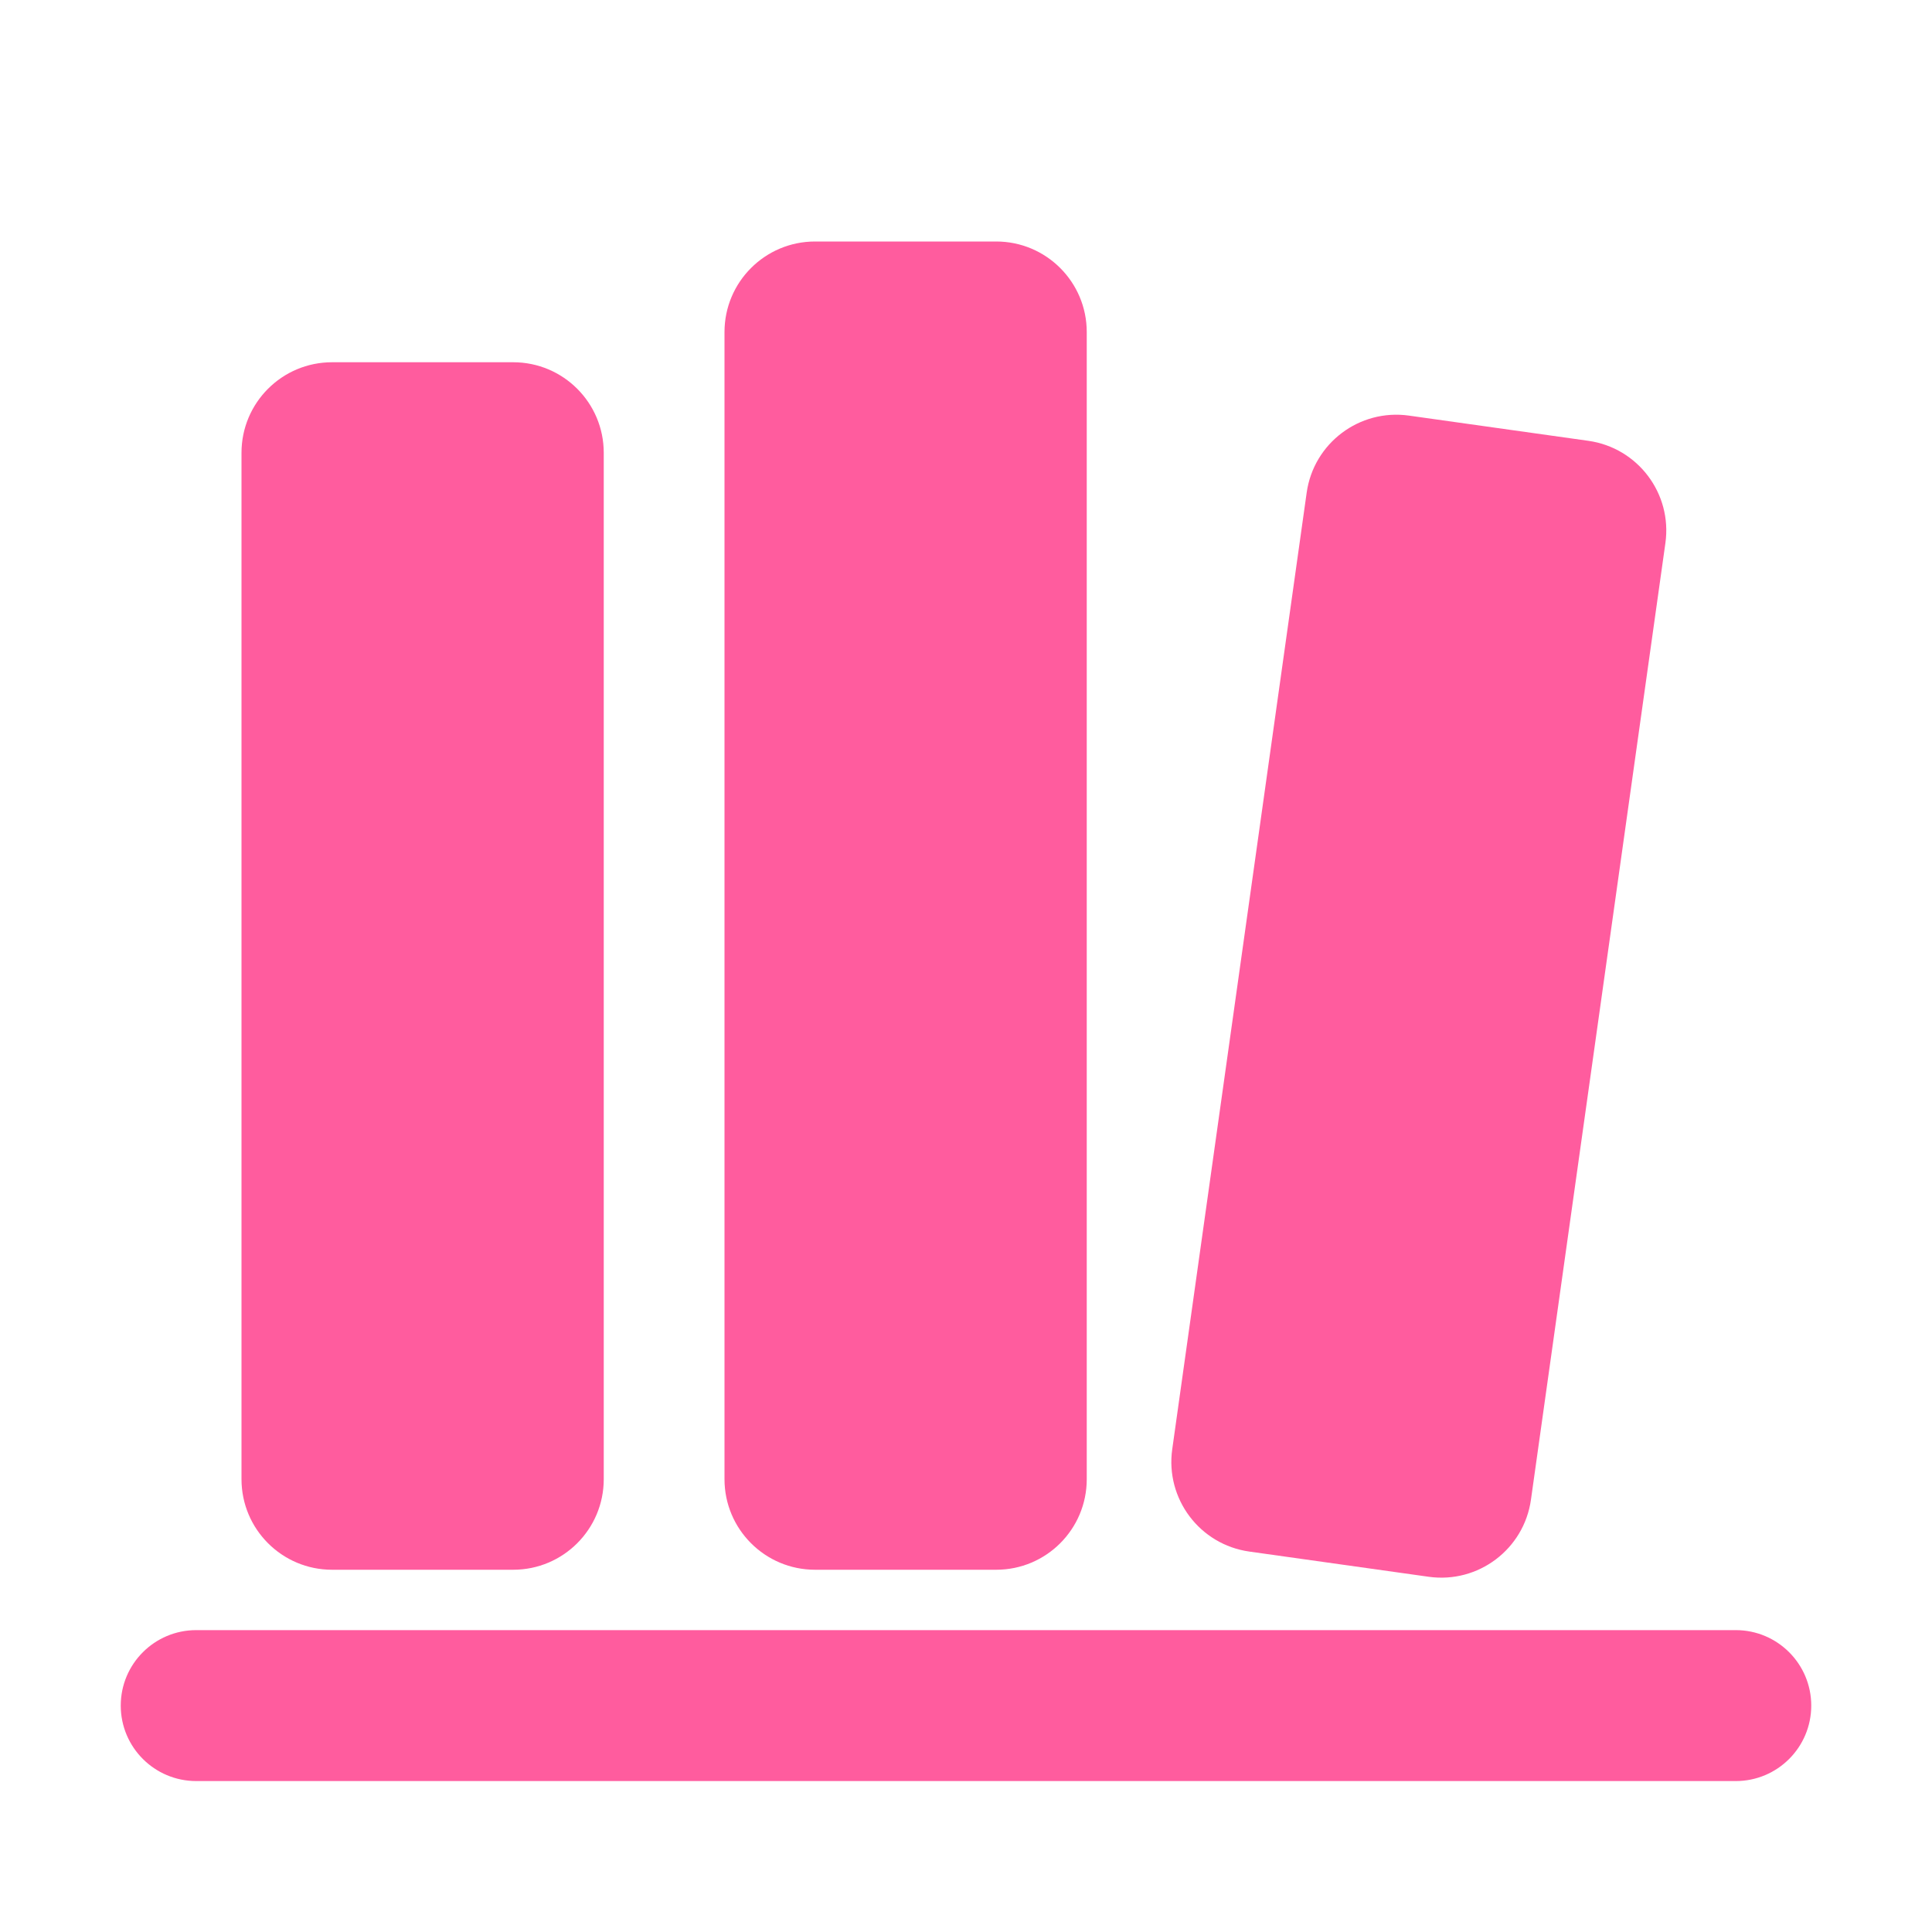
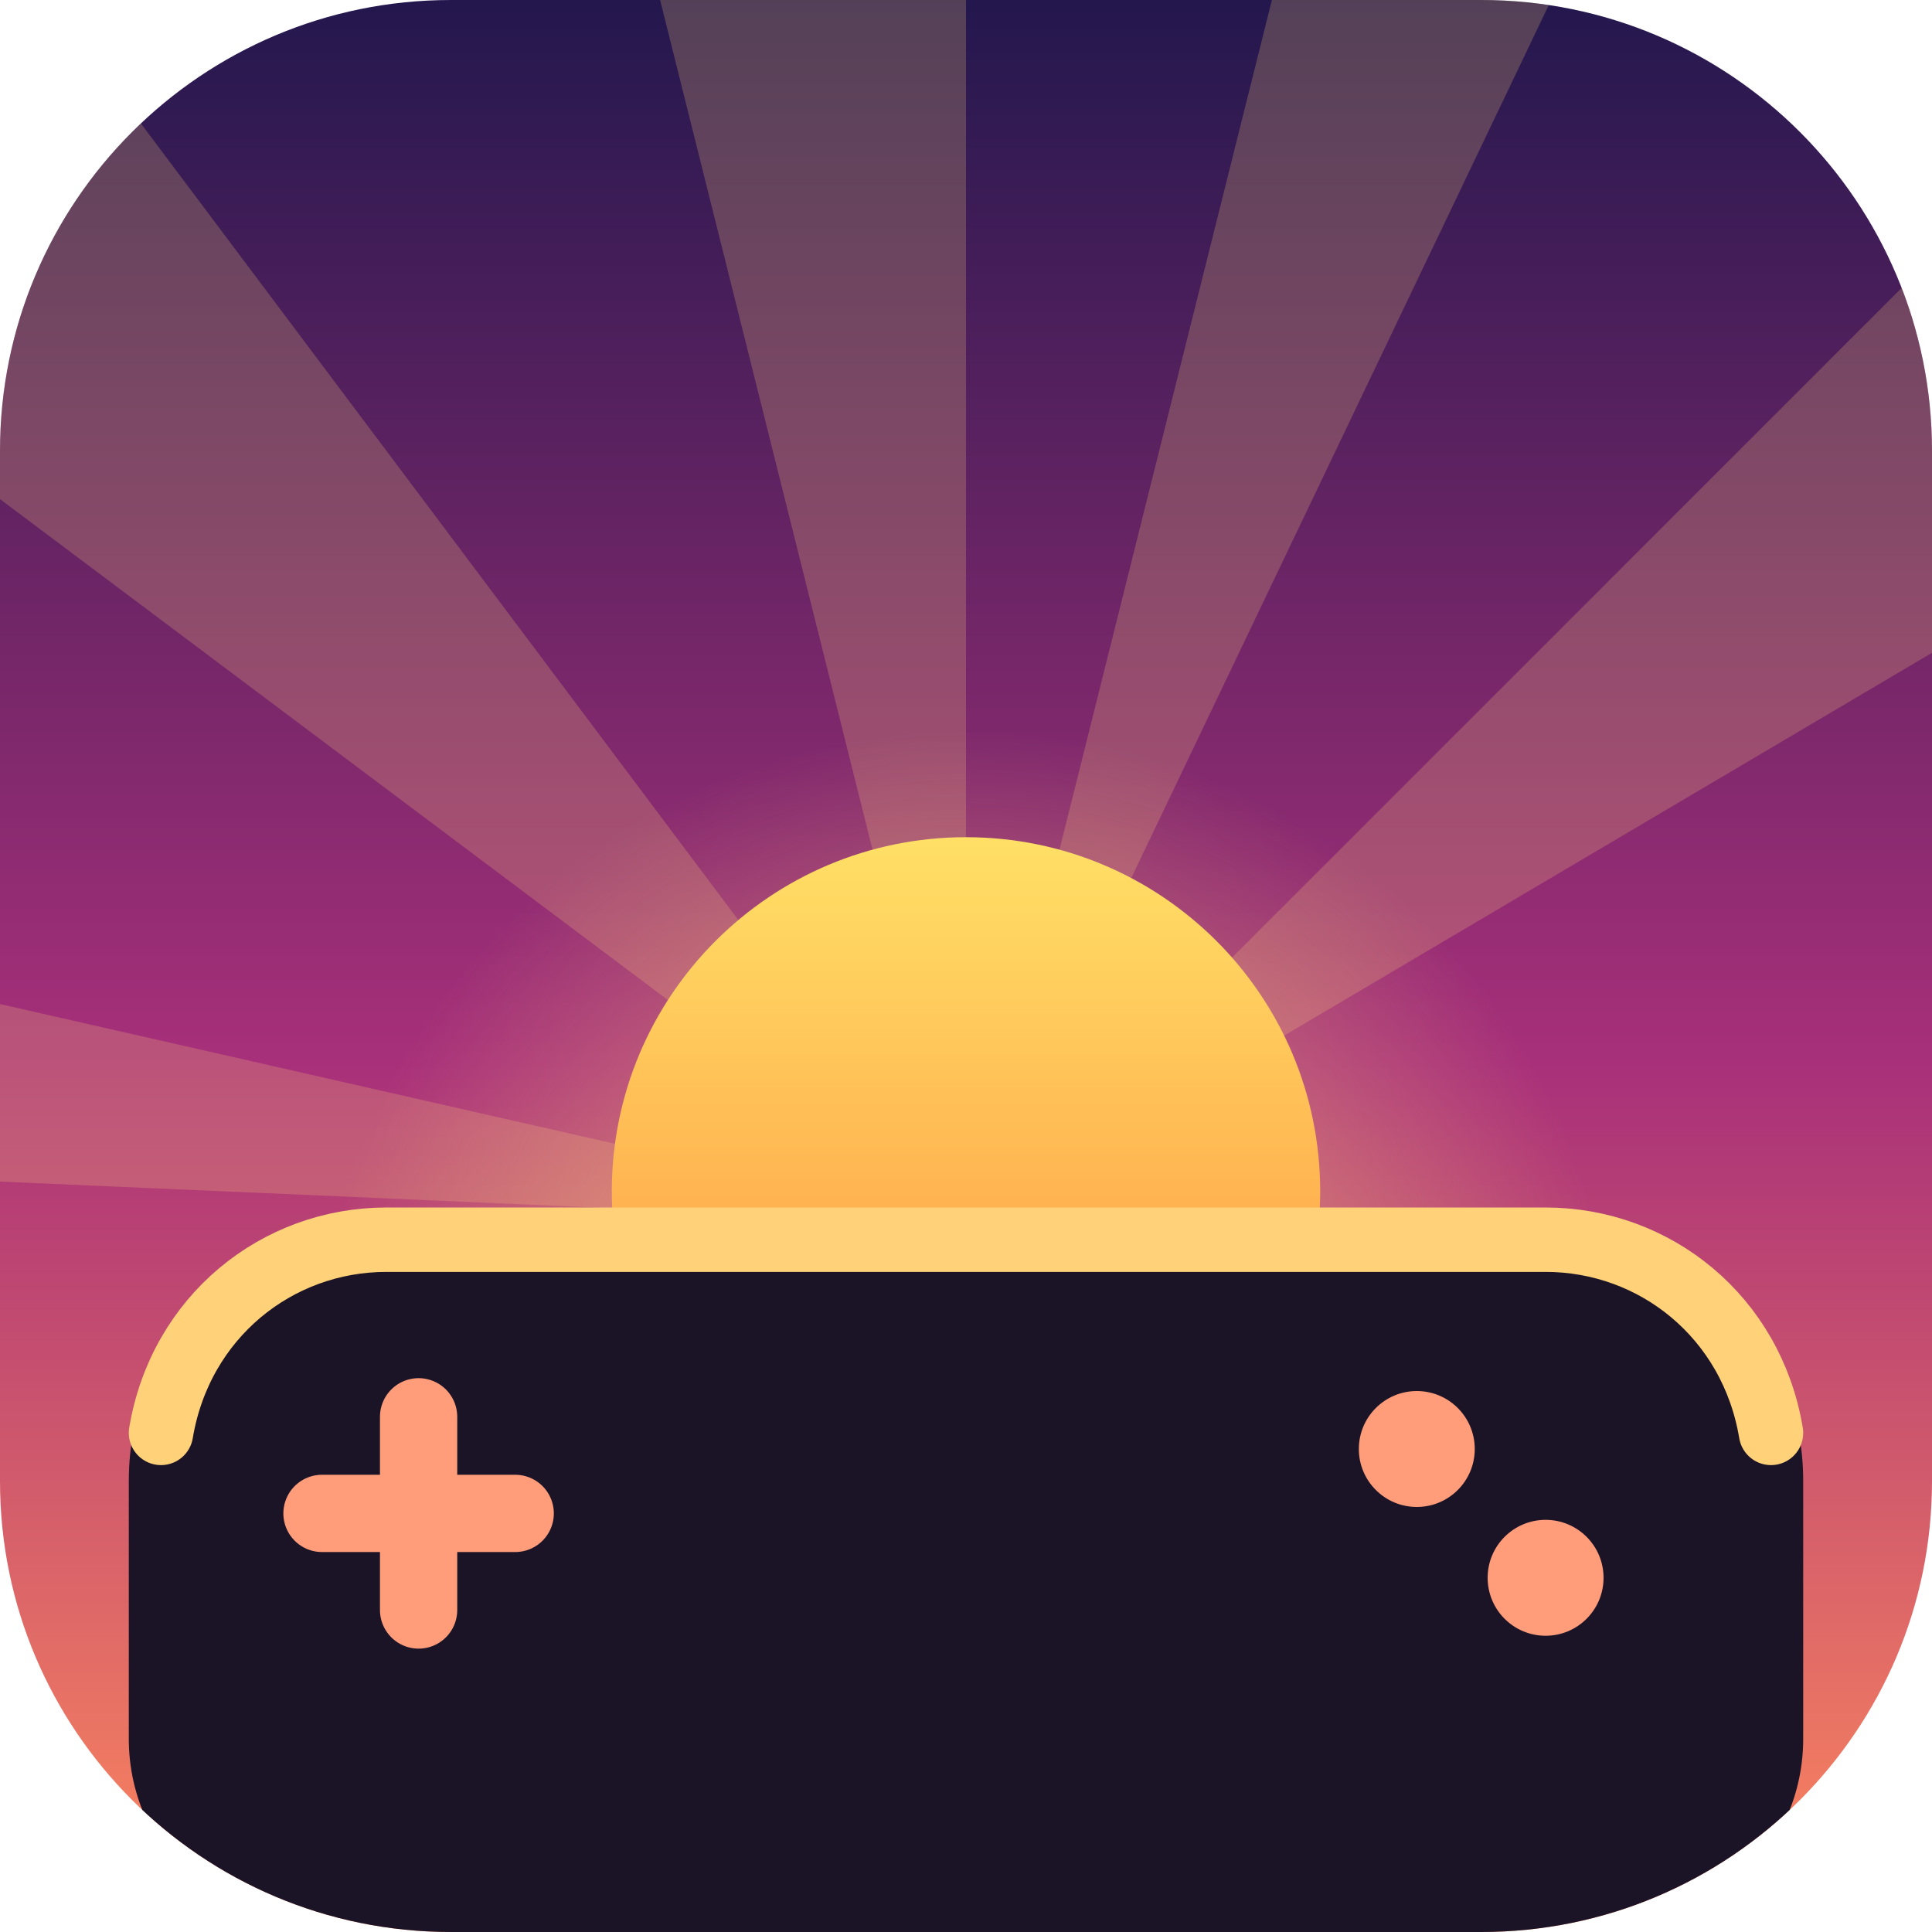
- <svg xmlns="http://www.w3.org/2000/svg" viewBox="0 0 32 32">
-   <g fill="#ff5c9e">
-     <rect x="4" y="6" width="6" height="20" rx="1.5" />
-     <rect x="12" y="4" width="6" height="22" rx="1.5" />
-     <rect x="20.5" y="7" width="6" height="19" rx="1.5" transform="rotate(8 23.5 16.5)" />
-     <rect x="2" y="27" width="28" height="2.5" rx="1.25" />
+ <svg xmlns="http://www.w3.org/2000/svg" viewBox="2 2 60 60">
+   <defs>
+     <linearGradient id="sb-sky" x1="0" y1="0" x2="0" y2="1">
+       <stop offset="0" stop-color="#22174d" />
+       <stop offset=".55" stop-color="#a8307a" />
+       <stop offset="1" stop-color="#ff8a5c" />
+     </linearGradient>
+     <linearGradient id="sb-sun" x1="0" y1="0" x2="0" y2="1">
+       <stop offset="0" stop-color="#ffe066" />
+       <stop offset="1" stop-color="#ff8a3d" />
+     </linearGradient>
+     <radialGradient id="sb-glow" cx=".5" cy=".62" r=".5">
+       <stop offset="0" stop-color="#ffd27a" stop-opacity=".75" />
+       <stop offset="1" stop-color="#ffd27a" stop-opacity="0" />
+     </radialGradient>
+     <clipPath id="sb-tile">
+       <rect x="2" y="2" width="60" height="60" rx="14" />
+     </clipPath>
+   </defs>
+   <g clip-path="url(#sb-tile)">
+     <rect x="2" y="2" width="60" height="60" fill="url(#sb-sky)" />
+     <g fill="#ffd27a" opacity=".22" transform="translate(32 40)">
+       <path d="M0 0L-40 -30L-30 -40z" />
+       <path d="M0 0L-12 -48L0 -50z" />
+       <path d="M0 0L12 -48L22 -46z" />
+       <path d="M0 0L36 -36L44 -26z" />
+       <path d="M0 0L-44 -10L-46 -2z" />
+     </g>
+     <circle cx="32" cy="40" r="20" fill="url(#sb-glow)" />
+     <circle cx="32" cy="39" r="11" fill="url(#sb-sun)" />
+     <path d="M6 48c0-4.5 3.5-7.5 8-7.5h36c4.5 0 8 3 8 7.5v8a6 6 0 0 1-6 6H12a6 6 0 0 1-6-6z" fill="#1b1326" />
+     <path d="M7 46.5c.6-3.6 3.6-6 7-6h36c3.4 0 6.4 2.4 7 6" fill="none" stroke="#ffd27a" stroke-width="2" stroke-linecap="round" />
+     <path d="M15 46v6M12 49h6" stroke="#ff9c7a" stroke-width="2.4" stroke-linecap="round" />
+     <circle cx="46" cy="47" r="1.8" fill="#ff9c7a" />
+     <circle cx="50" cy="51" r="1.8" fill="#ff9c7a" />
  </g>
</svg>
